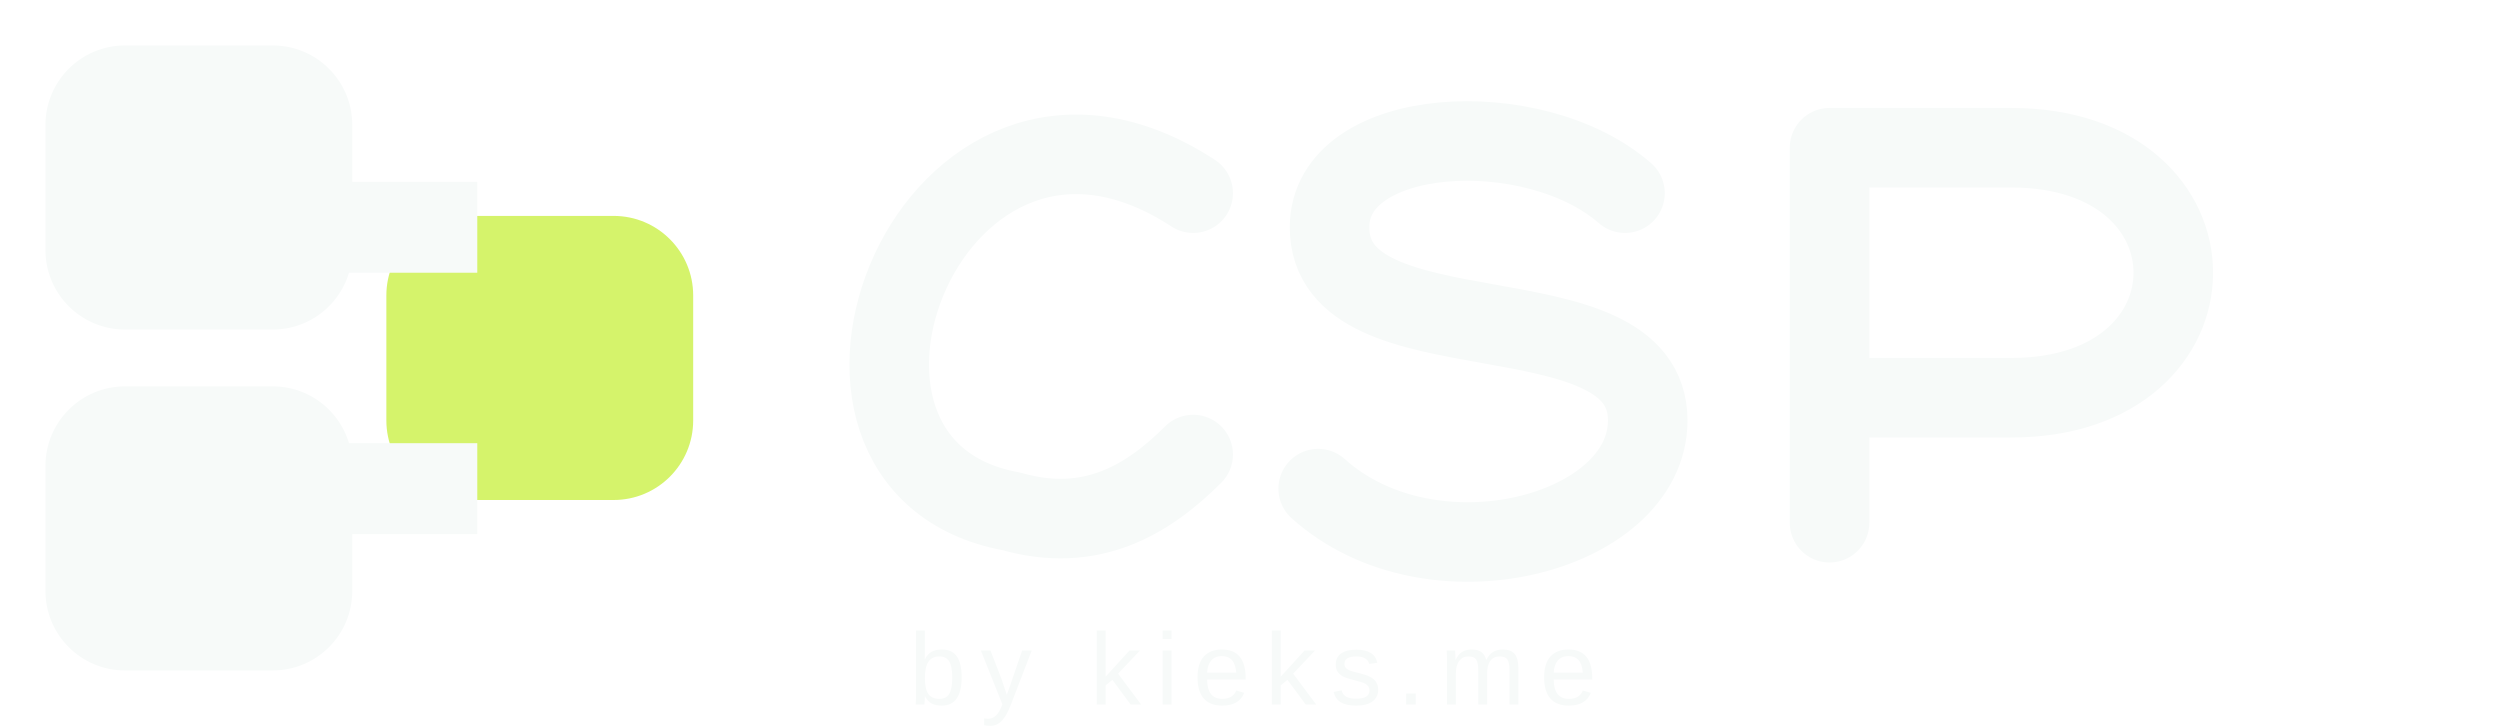
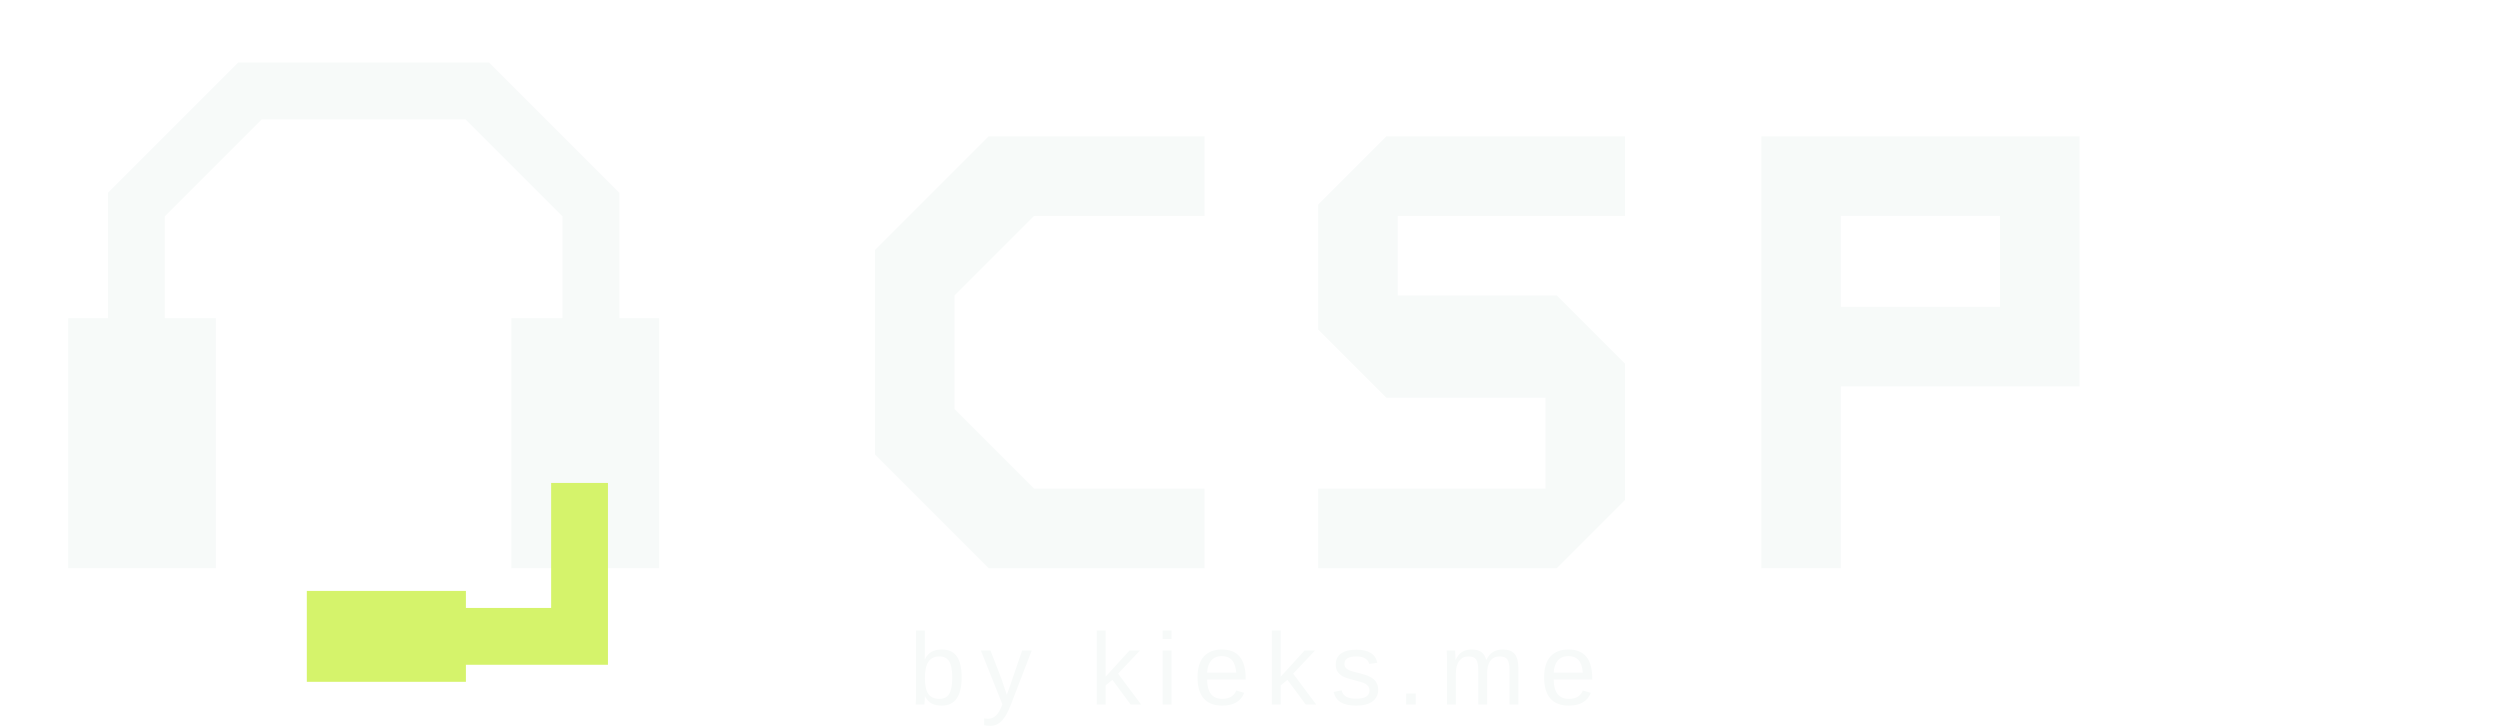
<svg xmlns="http://www.w3.org/2000/svg" viewBox="0 0 220 64" role="img" aria-labelledby="title">
+   <g>
+     <path d="M12 35V18L22 8H42L52 18V35" fill="none" stroke="#f7faf9" stroke-width="5" stroke-linecap="square" stroke-linejoin="miter" />
+     <path d="M6 28h13v22H6zM45 28h13v22H45z" fill="#f7faf9" />
+     <path d="M51 45v11H36" fill="none" stroke="#d5f36b" stroke-width="5" stroke-linecap="square" />
+     <path d="M27 52h14v8H27z" fill="#d5f36b" />
+   </g>
  <g fill="#f7faf9">
-     <rect x="4" y="4" width="27" height="25" rx="7" />
-     <rect x="4" y="34" width="27" height="25" rx="7" />
-     <rect x="34" y="19" width="27" height="25" rx="7" fill="#d5f36b" />
-     <path d="M22 16h20v8H22zM22 39h20v8H22z" />
-   </g>
-   <g fill="none" stroke="#f7faf9" stroke-width="7" stroke-linejoin="round" stroke-linecap="round">
-     <path d="M105 17c-23-15-38 24-16 28 7 2 12-1 16-5" />
-     <path d="M143 17c-8-7-26-6-26 3 0 12 28 5 28 17 0 10-19 15-29 6" />
-     <path d="M161 46V13h16c19 0 19 22 0 22h-16" />
+     <path d="M106 12H87L77 22V40L87 50H106V43H91L84 36V26L91 19H106Z" />
+     <path d="M143 12H122L116 18V29L122 35H136V43H116V50H137L143 44V32L137 26H123V19H143Z" />
+     <path fill-rule="evenodd" d="M155 50V12H183V34H162V50ZM162 19V27H176V19Z" />
  </g>
  <text x="80" y="62" font-family="Arial,sans-serif" font-size="9" letter-spacing="1.3" fill="#f7faf9">by kieks.me</text>
</svg>
